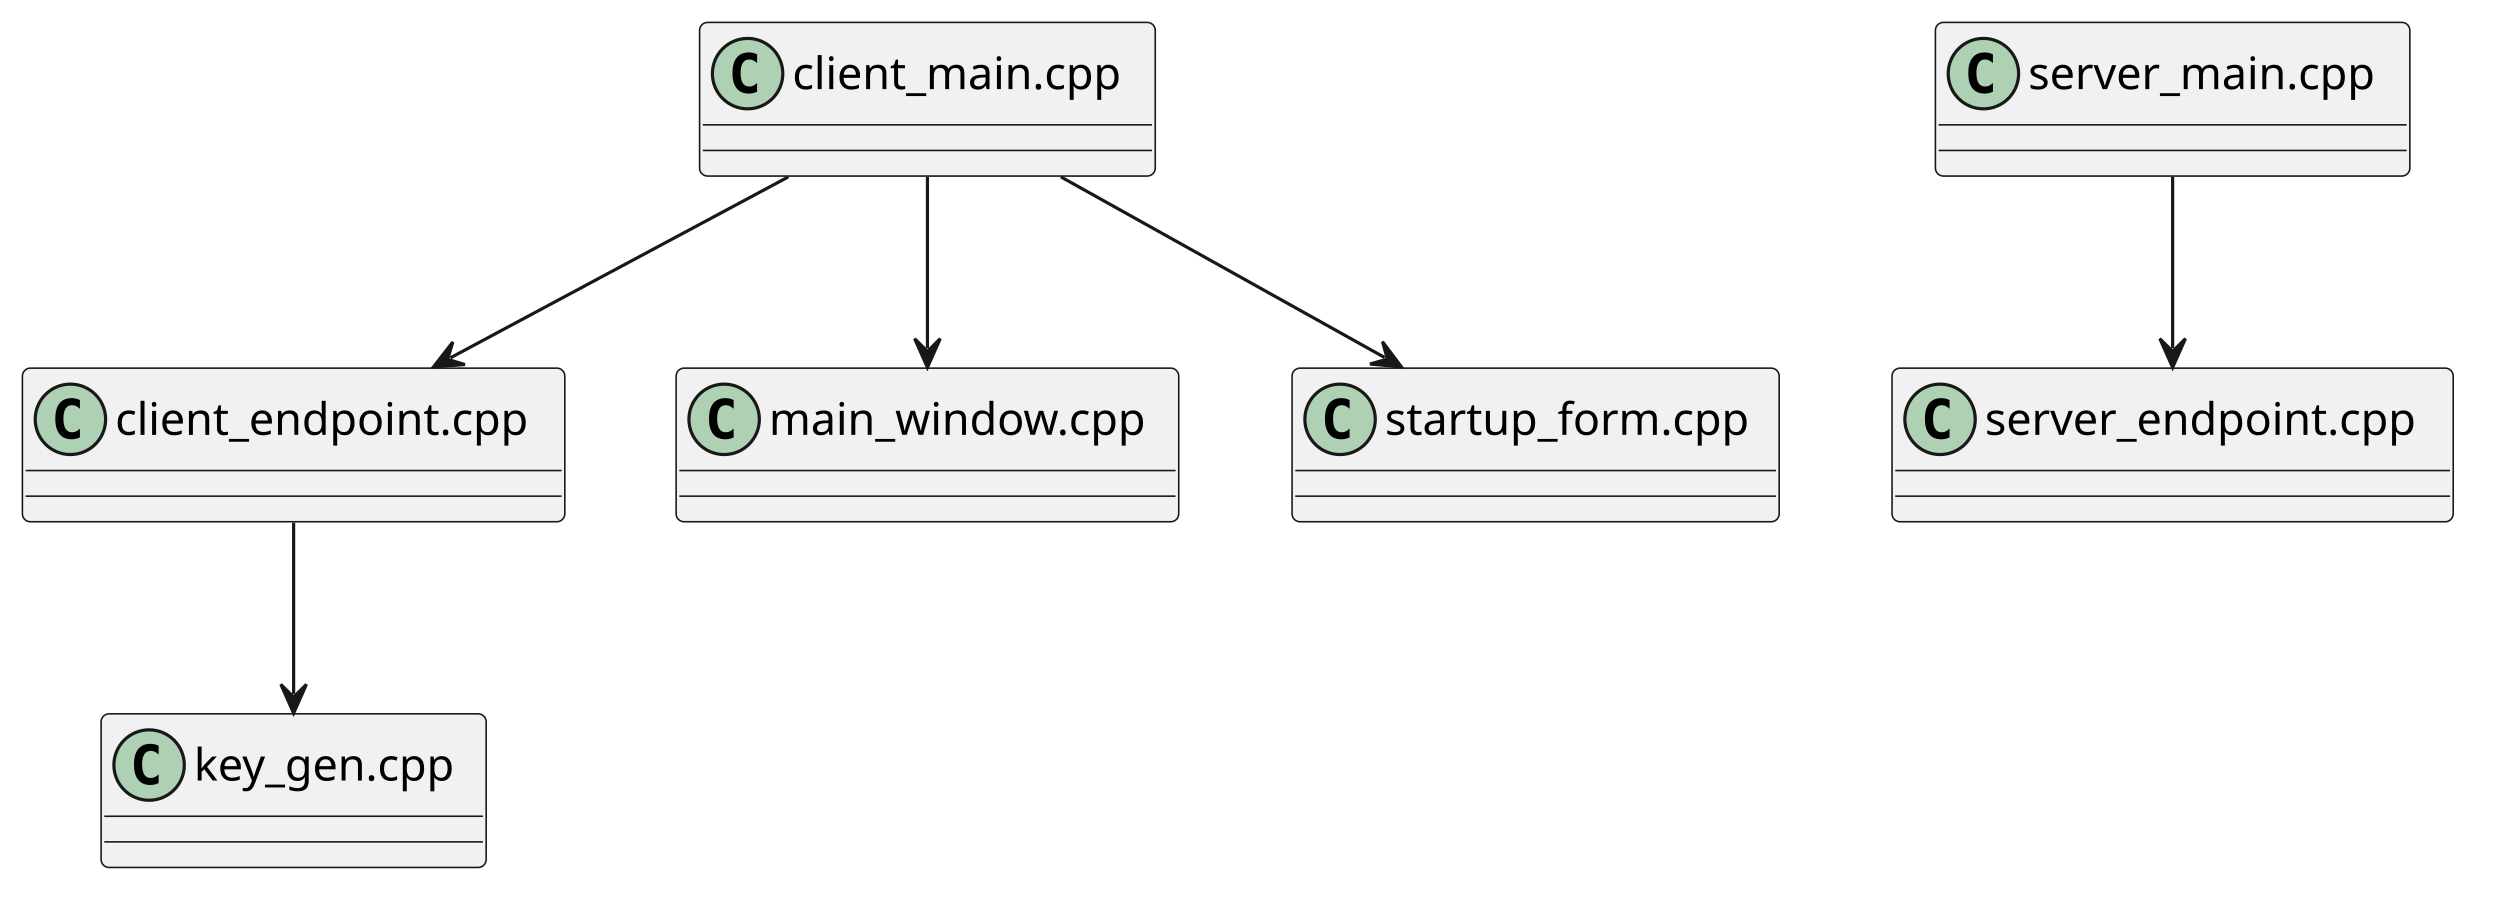
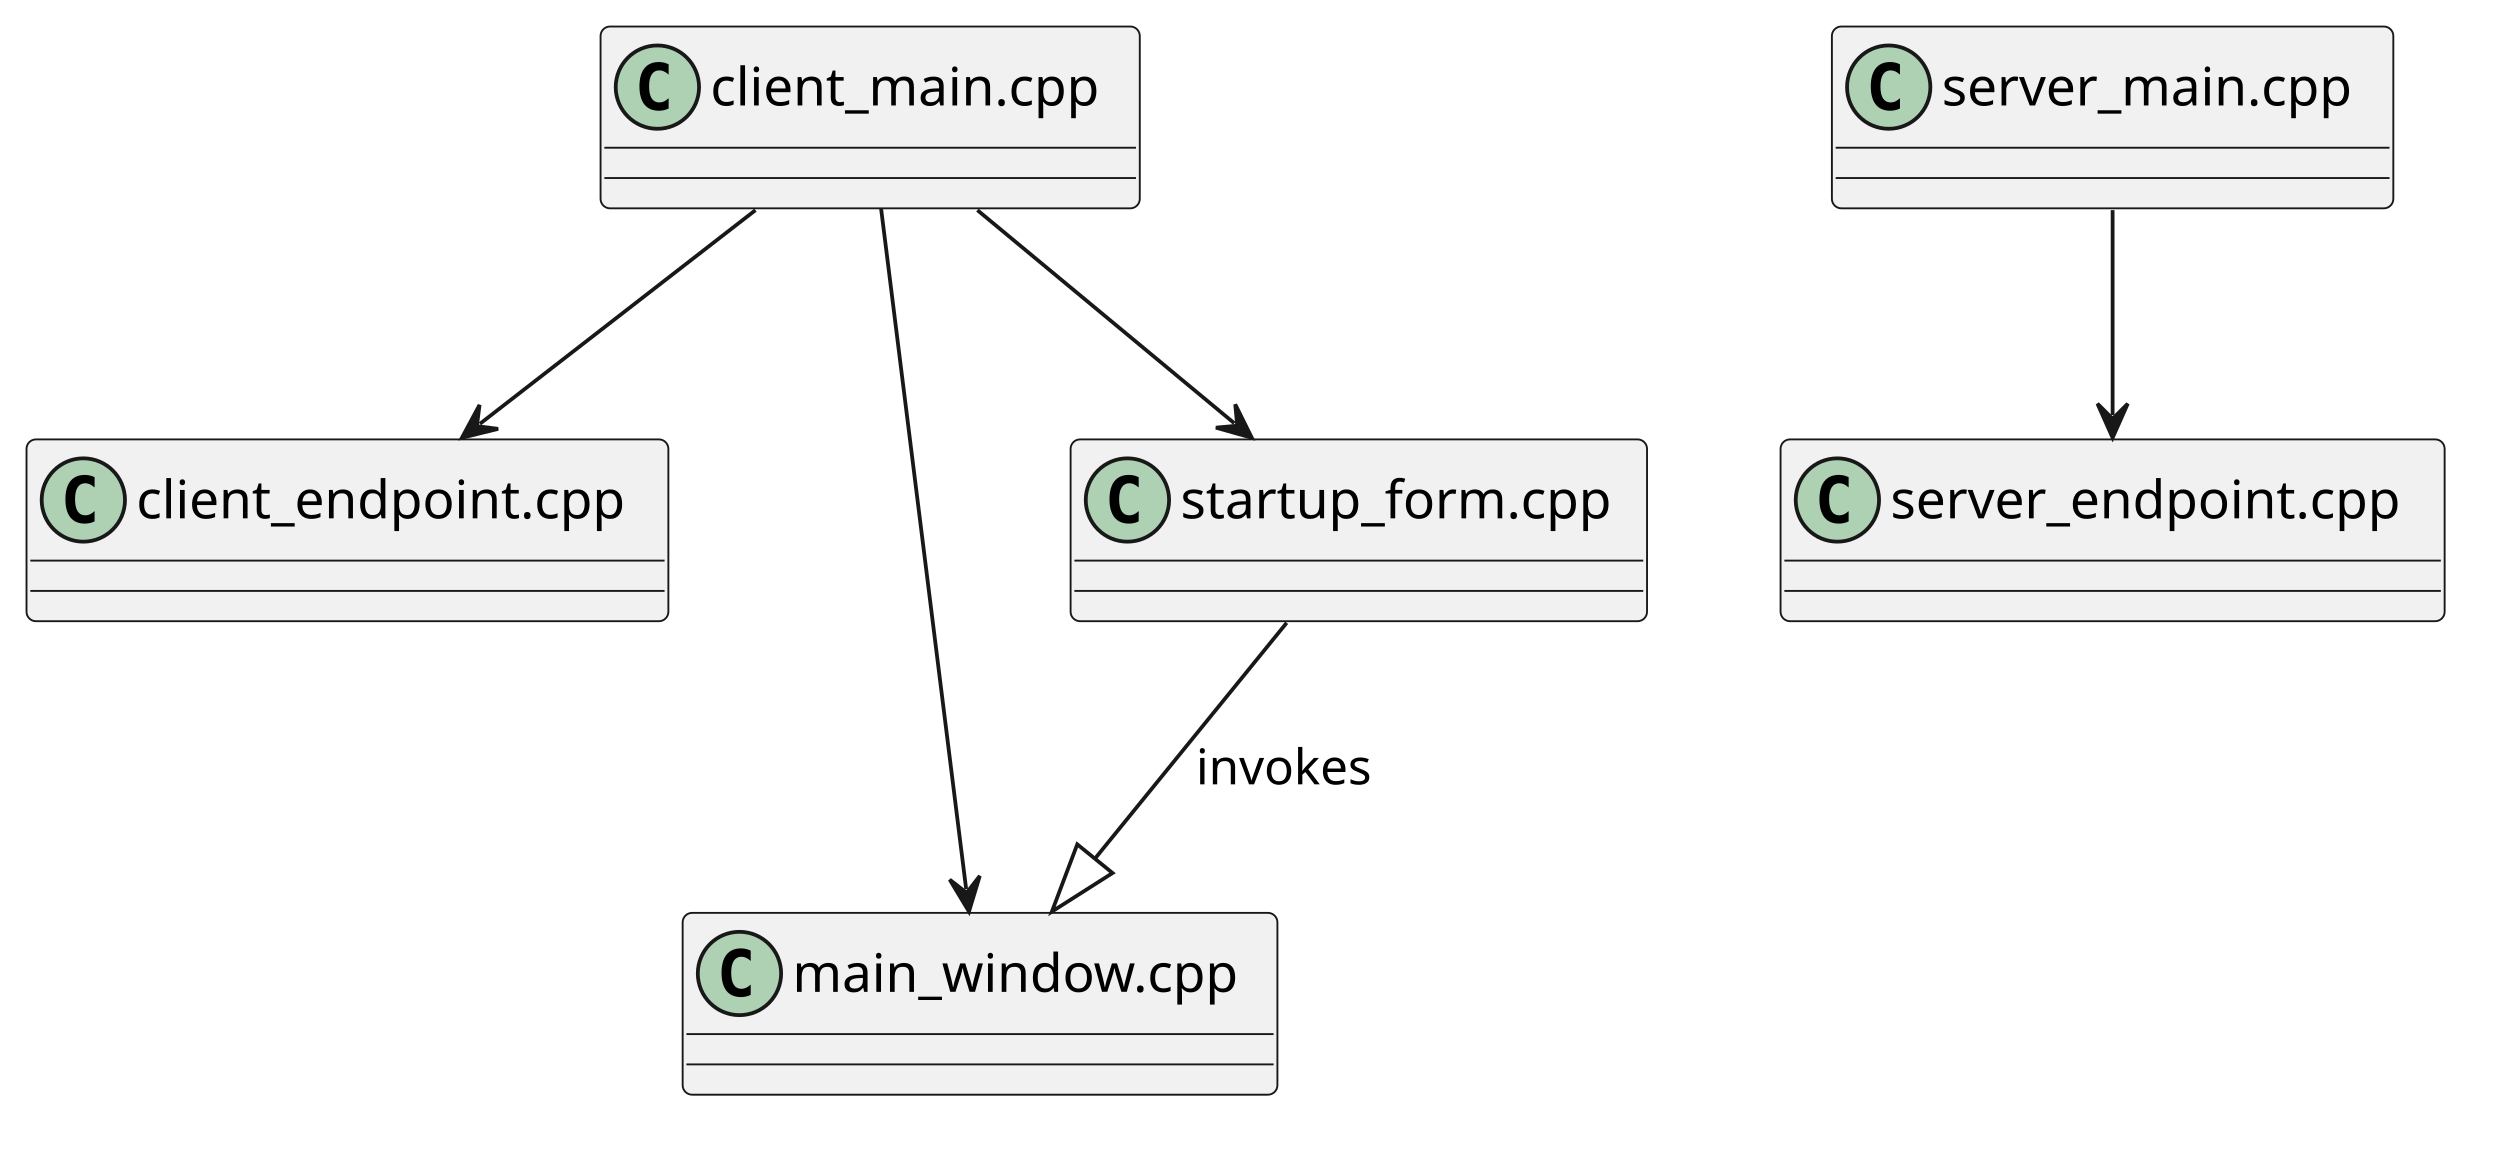
- <svg xmlns="http://www.w3.org/2000/svg" contentStyleType="text/css" data-diagram-type="CLASS" height="286px" preserveAspectRatio="none" style="width:781px;height:286px;background:#FFFFFF;" version="1.1" viewBox="0 0 781 286" width="781px" zoomAndPan="magnify">
+ <svg xmlns="http://www.w3.org/2000/svg" contentStyleType="text/css" data-diagram-type="CLASS" height="304px" preserveAspectRatio="none" style="width:660px;height:304px;background:#FFFFFF;" version="1.1" viewBox="0 0 660 304" width="660px" zoomAndPan="magnify">
  <defs />
  <g>
    <g class="entity" data-qualified-name="client_main" data-source-line="2" id="ent0002">
-       <rect fill="#F1F1F1" height="48" rx="2.5" ry="2.5" style="stroke:#181818;stroke-width:0.5;" width="142.352" x="218.55" y="7" />
-       <ellipse cx="233.55" cy="23" fill="#ADD1B2" rx="11" ry="11" style="stroke:#181818;stroke-width:1;" />
-       <path d="M236.519,28.641 Q235.941,28.938 235.3,29.078 Q234.659,29.234 233.956,29.234 Q231.456,29.234 230.128,27.594 Q228.816,25.938 228.816,22.812 Q228.816,19.688 230.128,18.031 Q231.456,16.375 233.956,16.375 Q234.659,16.375 235.3,16.531 Q235.956,16.688 236.519,16.984 L236.519,19.703 Q235.894,19.125 235.3,18.859 Q234.706,18.578 234.081,18.578 Q232.738,18.578 232.05,19.656 Q231.363,20.719 231.363,22.812 Q231.363,24.906 232.05,25.984 Q232.738,27.047 234.081,27.047 Q234.706,27.047 235.3,26.781 Q235.894,26.5 236.519,25.922 L236.519,28.641 Z " fill="#000000" />
-       <text fill="#000000" font-family="sans-serif" font-size="14" lengthAdjust="spacing" textLength="110.353" x="247.55" y="27.847">client_main.cpp</text>
-       <line style="stroke:#181818;stroke-width:0.5;" x1="219.55" x2="359.902" y1="39" y2="39" />
-       <line style="stroke:#181818;stroke-width:0.5;" x1="219.55" x2="359.902" y1="47" y2="47" />
+       <rect fill="#F1F1F1" height="48" rx="2.5" ry="2.5" style="stroke:#181818;stroke-width:0.5;" width="142.352" x="158.55" y="7" />
+       <ellipse cx="173.55" cy="23" fill="#ADD1B2" rx="11" ry="11" style="stroke:#181818;stroke-width:1;" />
+       <path d="M176.519,28.641 Q175.941,28.938 175.3,29.078 Q174.659,29.234 173.956,29.234 Q171.456,29.234 170.128,27.594 Q168.816,25.938 168.816,22.812 Q168.816,19.688 170.128,18.031 Q171.456,16.375 173.956,16.375 Q174.659,16.375 175.3,16.531 Q175.956,16.688 176.519,16.984 L176.519,19.703 Q175.894,19.125 175.3,18.859 Q174.706,18.578 174.081,18.578 Q172.738,18.578 172.05,19.656 Q171.363,20.719 171.363,22.812 Q171.363,24.906 172.05,25.984 Q172.738,27.047 174.081,27.047 Q174.706,27.047 175.3,26.781 Q175.894,26.5 176.519,25.922 L176.519,28.641 Z " fill="#000000" />
+       <text fill="#000000" font-family="sans-serif" font-size="14" lengthAdjust="spacing" textLength="110.353" x="187.55" y="27.847">client_main.cpp</text>
+       <line style="stroke:#181818;stroke-width:0.5;" x1="159.55" x2="299.902" y1="39" y2="39" />
+       <line style="stroke:#181818;stroke-width:0.5;" x1="159.55" x2="299.902" y1="47" y2="47" />
    </g>
    <g class="entity" data-qualified-name="server_main" data-source-line="3" id="ent0003">
-       <rect fill="#F1F1F1" height="48" rx="2.5" ry="2.5" style="stroke:#181818;stroke-width:0.5;" width="148.218" x="604.62" y="7" />
-       <ellipse cx="619.62" cy="23" fill="#ADD1B2" rx="11" ry="11" style="stroke:#181818;stroke-width:1;" />
-       <path d="M622.589,28.641 Q622.011,28.938 621.37,29.078 Q620.729,29.234 620.026,29.234 Q617.526,29.234 616.198,27.594 Q614.886,25.938 614.886,22.812 Q614.886,19.688 616.198,18.031 Q617.526,16.375 620.026,16.375 Q620.729,16.375 621.37,16.531 Q622.026,16.688 622.589,16.984 L622.589,19.703 Q621.964,19.125 621.37,18.859 Q620.776,18.578 620.151,18.578 Q618.808,18.578 618.12,19.656 Q617.433,20.719 617.433,22.812 Q617.433,24.906 618.12,25.984 Q618.808,27.047 620.151,27.047 Q620.776,27.047 621.37,26.781 Q621.964,26.5 622.589,25.922 L622.589,28.641 Z " fill="#000000" />
-       <text fill="#000000" font-family="sans-serif" font-size="14" lengthAdjust="spacing" textLength="116.218" x="633.62" y="27.847">server_main.cpp</text>
-       <line style="stroke:#181818;stroke-width:0.5;" x1="605.62" x2="751.838" y1="39" y2="39" />
-       <line style="stroke:#181818;stroke-width:0.5;" x1="605.62" x2="751.838" y1="47" y2="47" />
+       <rect fill="#F1F1F1" height="48" rx="2.5" ry="2.5" style="stroke:#181818;stroke-width:0.5;" width="148.218" x="483.62" y="7" />
+       <ellipse cx="498.62" cy="23" fill="#ADD1B2" rx="11" ry="11" style="stroke:#181818;stroke-width:1;" />
+       <path d="M501.589,28.641 Q501.011,28.938 500.37,29.078 Q499.729,29.234 499.026,29.234 Q496.526,29.234 495.198,27.594 Q493.886,25.938 493.886,22.812 Q493.886,19.688 495.198,18.031 Q496.526,16.375 499.026,16.375 Q499.729,16.375 500.37,16.531 Q501.026,16.688 501.589,16.984 L501.589,19.703 Q500.964,19.125 500.37,18.859 Q499.776,18.578 499.151,18.578 Q497.808,18.578 497.12,19.656 Q496.433,20.719 496.433,22.812 Q496.433,24.906 497.12,25.984 Q497.808,27.047 499.151,27.047 Q499.776,27.047 500.37,26.781 Q500.964,26.5 501.589,25.922 L501.589,28.641 Z " fill="#000000" />
+       <text fill="#000000" font-family="sans-serif" font-size="14" lengthAdjust="spacing" textLength="116.218" x="512.62" y="27.847">server_main.cpp</text>
+       <line style="stroke:#181818;stroke-width:0.5;" x1="484.62" x2="630.838" y1="39" y2="39" />
+       <line style="stroke:#181818;stroke-width:0.5;" x1="484.62" x2="630.838" y1="47" y2="47" />
    </g>
    <g class="entity" data-qualified-name="client_endpoint" data-source-line="6" id="ent0004">
-       <rect fill="#F1F1F1" height="48" rx="2.5" ry="2.5" style="stroke:#181818;stroke-width:0.5;" width="169.45" x="7" y="115" />
-       <ellipse cx="22" cy="131" fill="#ADD1B2" rx="11" ry="11" style="stroke:#181818;stroke-width:1;" />
-       <path d="M24.969,136.641 Q24.391,136.938 23.75,137.078 Q23.109,137.234 22.406,137.234 Q19.906,137.234 18.578,135.594 Q17.266,133.938 17.266,130.812 Q17.266,127.688 18.578,126.031 Q19.906,124.375 22.406,124.375 Q23.109,124.375 23.75,124.531 Q24.406,124.688 24.969,124.984 L24.969,127.703 Q24.344,127.125 23.75,126.859 Q23.156,126.578 22.531,126.578 Q21.188,126.578 20.5,127.656 Q19.812,128.719 19.812,130.812 Q19.812,132.906 20.5,133.984 Q21.188,135.047 22.531,135.047 Q23.156,135.047 23.75,134.781 Q24.344,134.5 24.969,133.922 L24.969,136.641 Z " fill="#000000" />
-       <text fill="#000000" font-family="sans-serif" font-size="14" lengthAdjust="spacing" textLength="137.45" x="36" y="135.847">client_endpoint.cpp</text>
-       <line style="stroke:#181818;stroke-width:0.5;" x1="8" x2="175.45" y1="147" y2="147" />
-       <line style="stroke:#181818;stroke-width:0.5;" x1="8" x2="175.45" y1="155" y2="155" />
+       <rect fill="#F1F1F1" height="48" rx="2.5" ry="2.5" style="stroke:#181818;stroke-width:0.5;" width="169.45" x="7" y="116" />
+       <ellipse cx="22" cy="132" fill="#ADD1B2" rx="11" ry="11" style="stroke:#181818;stroke-width:1;" />
+       <path d="M24.969,137.641 Q24.391,137.938 23.75,138.078 Q23.109,138.234 22.406,138.234 Q19.906,138.234 18.578,136.594 Q17.266,134.938 17.266,131.812 Q17.266,128.688 18.578,127.031 Q19.906,125.375 22.406,125.375 Q23.109,125.375 23.75,125.531 Q24.406,125.688 24.969,125.984 L24.969,128.703 Q24.344,128.125 23.75,127.859 Q23.156,127.578 22.531,127.578 Q21.188,127.578 20.5,128.656 Q19.812,129.719 19.812,131.812 Q19.812,133.906 20.5,134.984 Q21.188,136.047 22.531,136.047 Q23.156,136.047 23.75,135.781 Q24.344,135.5 24.969,134.922 L24.969,137.641 Z " fill="#000000" />
+       <text fill="#000000" font-family="sans-serif" font-size="14" lengthAdjust="spacing" textLength="137.45" x="36" y="136.847">client_endpoint.cpp</text>
+       <line style="stroke:#181818;stroke-width:0.5;" x1="8" x2="175.45" y1="148" y2="148" />
+       <line style="stroke:#181818;stroke-width:0.5;" x1="8" x2="175.45" y1="156" y2="156" />
    </g>
    <g class="entity" data-qualified-name="server_endpoint" data-source-line="7" id="ent0005">
-       <rect fill="#F1F1F1" height="48" rx="2.5" ry="2.5" style="stroke:#181818;stroke-width:0.5;" width="175.315" x="591.07" y="115" />
-       <ellipse cx="606.07" cy="131" fill="#ADD1B2" rx="11" ry="11" style="stroke:#181818;stroke-width:1;" />
-       <path d="M609.039,136.641 Q608.461,136.938 607.82,137.078 Q607.179,137.234 606.476,137.234 Q603.976,137.234 602.648,135.594 Q601.336,133.938 601.336,130.812 Q601.336,127.688 602.648,126.031 Q603.976,124.375 606.476,124.375 Q607.179,124.375 607.82,124.531 Q608.476,124.688 609.039,124.984 L609.039,127.703 Q608.414,127.125 607.82,126.859 Q607.226,126.578 606.601,126.578 Q605.258,126.578 604.57,127.656 Q603.883,128.719 603.883,130.812 Q603.883,132.906 604.57,133.984 Q605.258,135.047 606.601,135.047 Q607.226,135.047 607.82,134.781 Q608.414,134.5 609.039,133.922 L609.039,136.641 Z " fill="#000000" />
-       <text fill="#000000" font-family="sans-serif" font-size="14" lengthAdjust="spacing" textLength="143.315" x="620.07" y="135.847">server_endpoint.cpp</text>
-       <line style="stroke:#181818;stroke-width:0.5;" x1="592.07" x2="765.385" y1="147" y2="147" />
-       <line style="stroke:#181818;stroke-width:0.5;" x1="592.07" x2="765.385" y1="155" y2="155" />
+       <rect fill="#F1F1F1" height="48" rx="2.5" ry="2.5" style="stroke:#181818;stroke-width:0.5;" width="175.315" x="470.07" y="116" />
+       <ellipse cx="485.07" cy="132" fill="#ADD1B2" rx="11" ry="11" style="stroke:#181818;stroke-width:1;" />
+       <path d="M488.039,137.641 Q487.461,137.938 486.82,138.078 Q486.179,138.234 485.476,138.234 Q482.976,138.234 481.648,136.594 Q480.336,134.938 480.336,131.812 Q480.336,128.688 481.648,127.031 Q482.976,125.375 485.476,125.375 Q486.179,125.375 486.82,125.531 Q487.476,125.688 488.039,125.984 L488.039,128.703 Q487.414,128.125 486.82,127.859 Q486.226,127.578 485.601,127.578 Q484.257,127.578 483.57,128.656 Q482.882,129.719 482.882,131.812 Q482.882,133.906 483.57,134.984 Q484.257,136.047 485.601,136.047 Q486.226,136.047 486.82,135.781 Q487.414,135.5 488.039,134.922 L488.039,137.641 Z " fill="#000000" />
+       <text fill="#000000" font-family="sans-serif" font-size="14" lengthAdjust="spacing" textLength="143.315" x="499.07" y="136.847">server_endpoint.cpp</text>
+       <line style="stroke:#181818;stroke-width:0.5;" x1="471.07" x2="644.385" y1="148" y2="148" />
+       <line style="stroke:#181818;stroke-width:0.5;" x1="471.07" x2="644.385" y1="156" y2="156" />
    </g>
-     <g class="entity" data-qualified-name="key_gen" data-source-line="10" id="ent0006">
-       <rect fill="#F1F1F1" height="48" rx="2.5" ry="2.5" style="stroke:#181818;stroke-width:0.5;" width="120.3" x="31.58" y="223" />
-       <ellipse cx="46.58" cy="239" fill="#ADD1B2" rx="11" ry="11" style="stroke:#181818;stroke-width:1;" />
-       <path d="M49.549,244.641 Q48.971,244.938 48.33,245.078 Q47.689,245.234 46.986,245.234 Q44.486,245.234 43.158,243.594 Q41.846,241.938 41.846,238.812 Q41.846,235.688 43.158,234.031 Q44.486,232.375 46.986,232.375 Q47.689,232.375 48.33,232.531 Q48.986,232.688 49.549,232.984 L49.549,235.703 Q48.924,235.125 48.33,234.859 Q47.736,234.578 47.111,234.578 Q45.767,234.578 45.08,235.656 Q44.392,236.719 44.392,238.812 Q44.392,240.906 45.08,241.984 Q45.767,243.047 47.111,243.047 Q47.736,243.047 48.33,242.781 Q48.924,242.5 49.549,241.922 L49.549,244.641 Z " fill="#000000" />
-       <text fill="#000000" font-family="sans-serif" font-size="14" lengthAdjust="spacing" textLength="88.3" x="60.58" y="243.847">key_gen.cpp</text>
-       <line style="stroke:#181818;stroke-width:0.5;" x1="32.58" x2="150.88" y1="255" y2="255" />
-       <line style="stroke:#181818;stroke-width:0.5;" x1="32.58" x2="150.88" y1="263" y2="263" />
+     <g class="entity" data-qualified-name="main_window" data-source-line="10" id="ent0006">
+       <rect fill="#F1F1F1" height="48" rx="2.5" ry="2.5" style="stroke:#181818;stroke-width:0.5;" width="157.016" x="180.22" y="241" />
+       <ellipse cx="195.22" cy="257" fill="#ADD1B2" rx="11" ry="11" style="stroke:#181818;stroke-width:1;" />
+       <path d="M198.189,262.641 Q197.611,262.938 196.97,263.078 Q196.329,263.234 195.626,263.234 Q193.126,263.234 191.798,261.594 Q190.486,259.938 190.486,256.812 Q190.486,253.688 191.798,252.031 Q193.126,250.375 195.626,250.375 Q196.329,250.375 196.97,250.531 Q197.626,250.688 198.189,250.984 L198.189,253.703 Q197.564,253.125 196.97,252.859 Q196.376,252.578 195.751,252.578 Q194.407,252.578 193.72,253.656 Q193.032,254.719 193.032,256.812 Q193.032,258.906 193.72,259.984 Q194.407,261.047 195.751,261.047 Q196.376,261.047 196.97,260.781 Q197.564,260.5 198.189,259.922 L198.189,262.641 Z " fill="#000000" />
+       <text fill="#000000" font-family="sans-serif" font-size="14" lengthAdjust="spacing" textLength="125.016" x="209.22" y="261.847">main_window.cpp</text>
+       <line style="stroke:#181818;stroke-width:0.5;" x1="181.22" x2="336.236" y1="273" y2="273" />
+       <line style="stroke:#181818;stroke-width:0.5;" x1="181.22" x2="336.236" y1="281" y2="281" />
    </g>
-     <g class="entity" data-qualified-name="main_window" data-source-line="13" id="ent0007">
-       <rect fill="#F1F1F1" height="48" rx="2.5" ry="2.5" style="stroke:#181818;stroke-width:0.5;" width="157.016" x="211.22" y="115" />
-       <ellipse cx="226.22" cy="131" fill="#ADD1B2" rx="11" ry="11" style="stroke:#181818;stroke-width:1;" />
-       <path d="M229.189,136.641 Q228.611,136.938 227.97,137.078 Q227.329,137.234 226.626,137.234 Q224.126,137.234 222.798,135.594 Q221.486,133.938 221.486,130.812 Q221.486,127.688 222.798,126.031 Q224.126,124.375 226.626,124.375 Q227.329,124.375 227.97,124.531 Q228.626,124.688 229.189,124.984 L229.189,127.703 Q228.564,127.125 227.97,126.859 Q227.376,126.578 226.751,126.578 Q225.407,126.578 224.72,127.656 Q224.032,128.719 224.032,130.812 Q224.032,132.906 224.72,133.984 Q225.407,135.047 226.751,135.047 Q227.376,135.047 227.97,134.781 Q228.564,134.5 229.189,133.922 L229.189,136.641 Z " fill="#000000" />
-       <text fill="#000000" font-family="sans-serif" font-size="14" lengthAdjust="spacing" textLength="125.016" x="240.22" y="135.847">main_window.cpp</text>
-       <line style="stroke:#181818;stroke-width:0.5;" x1="212.22" x2="367.236" y1="147" y2="147" />
-       <line style="stroke:#181818;stroke-width:0.5;" x1="212.22" x2="367.236" y1="155" y2="155" />
+     <g class="entity" data-qualified-name="startup_form" data-source-line="11" id="ent0007">
+       <rect fill="#F1F1F1" height="48" rx="2.5" ry="2.5" style="stroke:#181818;stroke-width:0.5;" width="152.176" x="282.64" y="116" />
+       <ellipse cx="297.64" cy="132" fill="#ADD1B2" rx="11" ry="11" style="stroke:#181818;stroke-width:1;" />
+       <path d="M300.609,137.641 Q300.031,137.938 299.39,138.078 Q298.749,138.234 298.046,138.234 Q295.546,138.234 294.218,136.594 Q292.906,134.938 292.906,131.812 Q292.906,128.688 294.218,127.031 Q295.546,125.375 298.046,125.375 Q298.749,125.375 299.39,125.531 Q300.046,125.688 300.609,125.984 L300.609,128.703 Q299.984,128.125 299.39,127.859 Q298.796,127.578 298.171,127.578 Q296.827,127.578 296.14,128.656 Q295.452,129.719 295.452,131.812 Q295.452,133.906 296.14,134.984 Q296.827,136.047 298.171,136.047 Q298.796,136.047 299.39,135.781 Q299.984,135.5 300.609,134.922 L300.609,137.641 Z " fill="#000000" />
+       <text fill="#000000" font-family="sans-serif" font-size="14" lengthAdjust="spacing" textLength="120.176" x="311.64" y="136.847">startup_form.cpp</text>
+       <line style="stroke:#181818;stroke-width:0.5;" x1="283.64" x2="433.816" y1="148" y2="148" />
+       <line style="stroke:#181818;stroke-width:0.5;" x1="283.64" x2="433.816" y1="156" y2="156" />
    </g>
-     <g class="entity" data-qualified-name="startup_form" data-source-line="14" id="ent0008">
-       <rect fill="#F1F1F1" height="48" rx="2.5" ry="2.5" style="stroke:#181818;stroke-width:0.5;" width="152.176" x="403.64" y="115" />
-       <ellipse cx="418.64" cy="131" fill="#ADD1B2" rx="11" ry="11" style="stroke:#181818;stroke-width:1;" />
-       <path d="M421.609,136.641 Q421.031,136.938 420.39,137.078 Q419.749,137.234 419.046,137.234 Q416.546,137.234 415.218,135.594 Q413.906,133.938 413.906,130.812 Q413.906,127.688 415.218,126.031 Q416.546,124.375 419.046,124.375 Q419.749,124.375 420.39,124.531 Q421.046,124.688 421.609,124.984 L421.609,127.703 Q420.984,127.125 420.39,126.859 Q419.796,126.578 419.171,126.578 Q417.827,126.578 417.14,127.656 Q416.452,128.719 416.452,130.812 Q416.452,132.906 417.14,133.984 Q417.827,135.047 419.171,135.047 Q419.796,135.047 420.39,134.781 Q420.984,134.5 421.609,133.922 L421.609,136.641 Z " fill="#000000" />
-       <text fill="#000000" font-family="sans-serif" font-size="14" lengthAdjust="spacing" textLength="120.176" x="432.64" y="135.847">startup_form.cpp</text>
-       <line style="stroke:#181818;stroke-width:0.5;" x1="404.64" x2="554.816" y1="147" y2="147" />
-       <line style="stroke:#181818;stroke-width:0.5;" x1="404.64" x2="554.816" y1="155" y2="155" />
+     <g class="link" data-entity-1="ent0002" data-entity-2="ent0004" data-link-type="dependency" data-source-line="14" id="lnk8">
+       <path codeLine="14" d="M199.44,55.48 C176.43,73.32 149.672,94.074 126.682,111.894" fill="none" id="client_main-to-client_endpoint" style="stroke:#181818;stroke-width:1;" />
+       <polygon fill="#181818" points="121.94,115.57,131.504,113.218,125.892,112.507,126.603,106.895,121.94,115.57" style="stroke:#181818;stroke-width:1;" />
    </g>
-     <g class="link" data-entity-1="ent0002" data-entity-2="ent0004" data-link-type="dependency" data-source-line="17" id="lnk9">
-       <path codeLine="17" d="M246.27,55.26 C213.37,72.87 173.66,94.138 140.71,111.778" fill="none" id="client_main-to-client_endpoint" style="stroke:#181818;stroke-width:1;" />
-       <polygon fill="#181818" points="135.42,114.61,145.242,113.889,139.828,112.25,141.467,106.836,135.42,114.61" style="stroke:#181818;stroke-width:1;" />
+     <g class="link" data-entity-1="ent0002" data-entity-2="ent0006" data-link-type="dependency" data-source-line="15" id="lnk9">
+       <path codeLine="15" d="M232.61,55.09 C238.16,99.45 249.496,190.146 255.066,234.706" fill="none" id="client_main-to-main_window" style="stroke:#181818;stroke-width:1;" />
+       <polygon fill="#181818" points="255.81,240.66,258.663,231.233,255.19,235.699,250.725,232.226,255.81,240.66" style="stroke:#181818;stroke-width:1;" />
    </g>
-     <g class="link" data-entity-1="ent0004" data-entity-2="ent0006" data-link-type="dependency" data-source-line="18" id="lnk10">
-       <path codeLine="18" d="M91.73,163.26 C91.73,180.94 91.73,199.13 91.73,216.79" fill="none" id="client_endpoint-to-key_gen" style="stroke:#181818;stroke-width:1;" />
-       <polygon fill="#181818" points="91.73,222.79,95.73,213.79,91.73,217.79,87.73,213.79,91.73,222.79" style="stroke:#181818;stroke-width:1;" />
+     <g class="link" data-entity-1="ent0002" data-entity-2="ent0007" data-link-type="dependency" data-source-line="16" id="lnk10">
+       <path codeLine="16" d="M258.03,55.48 C279.54,73.32 304.371,93.92 325.861,111.74" fill="none" id="client_main-to-startup_form" style="stroke:#181818;stroke-width:1;" />
+       <polygon fill="#181818" points="330.48,115.57,326.105,106.746,326.631,112.378,320.999,112.904,330.48,115.57" style="stroke:#181818;stroke-width:1;" />
    </g>
-     <g class="link" data-entity-1="ent0002" data-entity-2="ent0007" data-link-type="dependency" data-source-line="19" id="lnk11">
-       <path codeLine="19" d="M289.73,55.26 C289.73,72.94 289.73,91.13 289.73,108.79" fill="none" id="client_main-to-main_window" style="stroke:#181818;stroke-width:1;" />
-       <polygon fill="#181818" points="289.73,114.79,293.73,105.79,289.73,109.79,285.73,105.79,289.73,114.79" style="stroke:#181818;stroke-width:1;" />
+     <g class="link" data-entity-1="ent0007" data-entity-2="ent0006" data-link-type="extension" data-source-line="17" id="lnk11">
+       <path codeLine="17" d="M339.68,164.42 C321.89,186.31 306.824,204.833 289.054,226.693" fill="none" id="startup_form-to-main_window" style="stroke:#181818;stroke-width:1;" />
+       <polygon fill="none" points="277.7,240.66,293.71,230.477,284.398,222.908,277.7,240.66" style="stroke:#181818;stroke-width:1;" />
+       <text fill="#000000" font-family="sans-serif" font-size="13" lengthAdjust="spacing" textLength="49.797" x="315.73" y="207.067">invokes</text>
    </g>
-     <g class="link" data-entity-1="ent0002" data-entity-2="ent0008" data-link-type="dependency" data-source-line="20" id="lnk12">
-       <path codeLine="20" d="M331.42,55.26 C362.99,72.87 400.93,94.048 432.56,111.688" fill="none" id="client_main-to-startup_form" style="stroke:#181818;stroke-width:1;" />
-       <polygon fill="#181818" points="437.8,114.61,431.888,106.733,433.433,112.175,427.991,113.72,437.8,114.61" style="stroke:#181818;stroke-width:1;" />
-     </g>
-     <g class="link" data-entity-1="ent0003" data-entity-2="ent0005" data-link-type="dependency" data-source-line="23" id="lnk13">
-       <path codeLine="23" d="M678.73,55.26 C678.73,72.94 678.73,91.13 678.73,108.79" fill="none" id="server_main-to-server_endpoint" style="stroke:#181818;stroke-width:1;" />
-       <polygon fill="#181818" points="678.73,114.79,682.73,105.79,678.73,109.79,674.73,105.79,678.73,114.79" style="stroke:#181818;stroke-width:1;" />
+     <g class="link" data-entity-1="ent0003" data-entity-2="ent0005" data-link-type="dependency" data-source-line="20" id="lnk12">
+       <path codeLine="20" d="M557.73,55.48 C557.73,73.32 557.73,91.75 557.73,109.57" fill="none" id="server_main-to-server_endpoint" style="stroke:#181818;stroke-width:1;" />
+       <polygon fill="#181818" points="557.73,115.57,561.73,106.57,557.73,110.57,553.73,106.57,557.73,115.57" style="stroke:#181818;stroke-width:1;" />
    </g>
  </g>
</svg>
